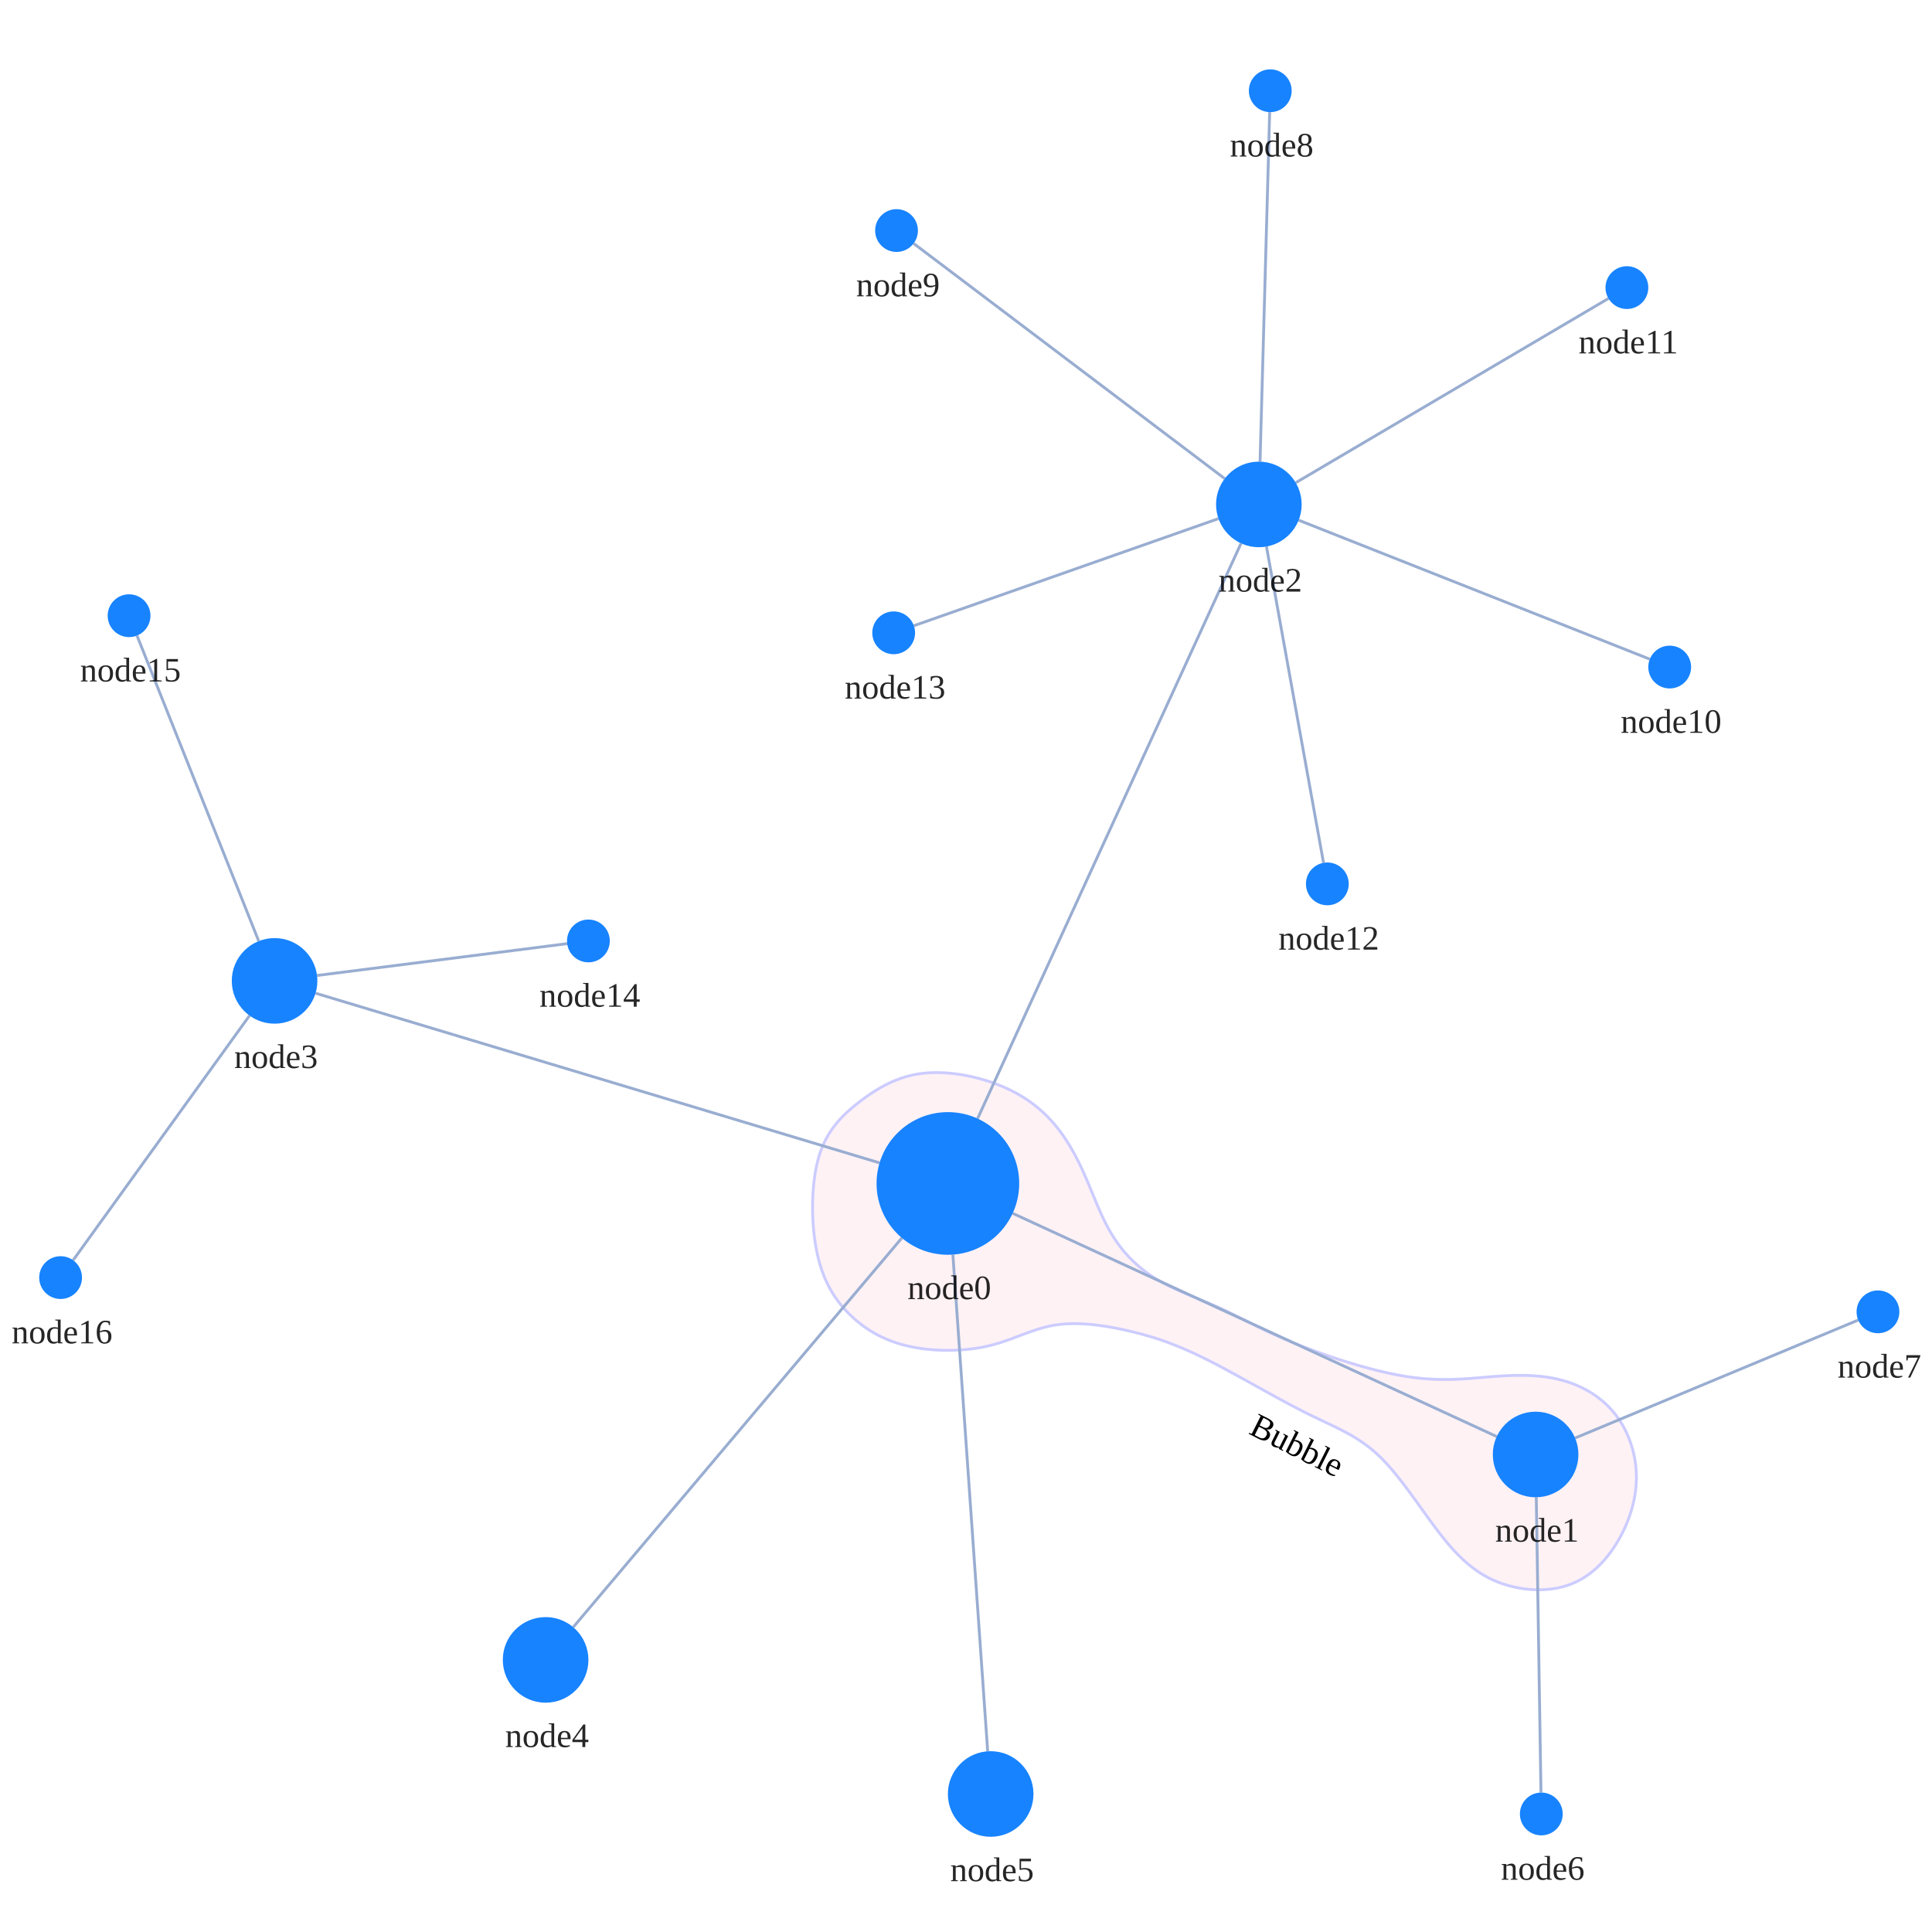
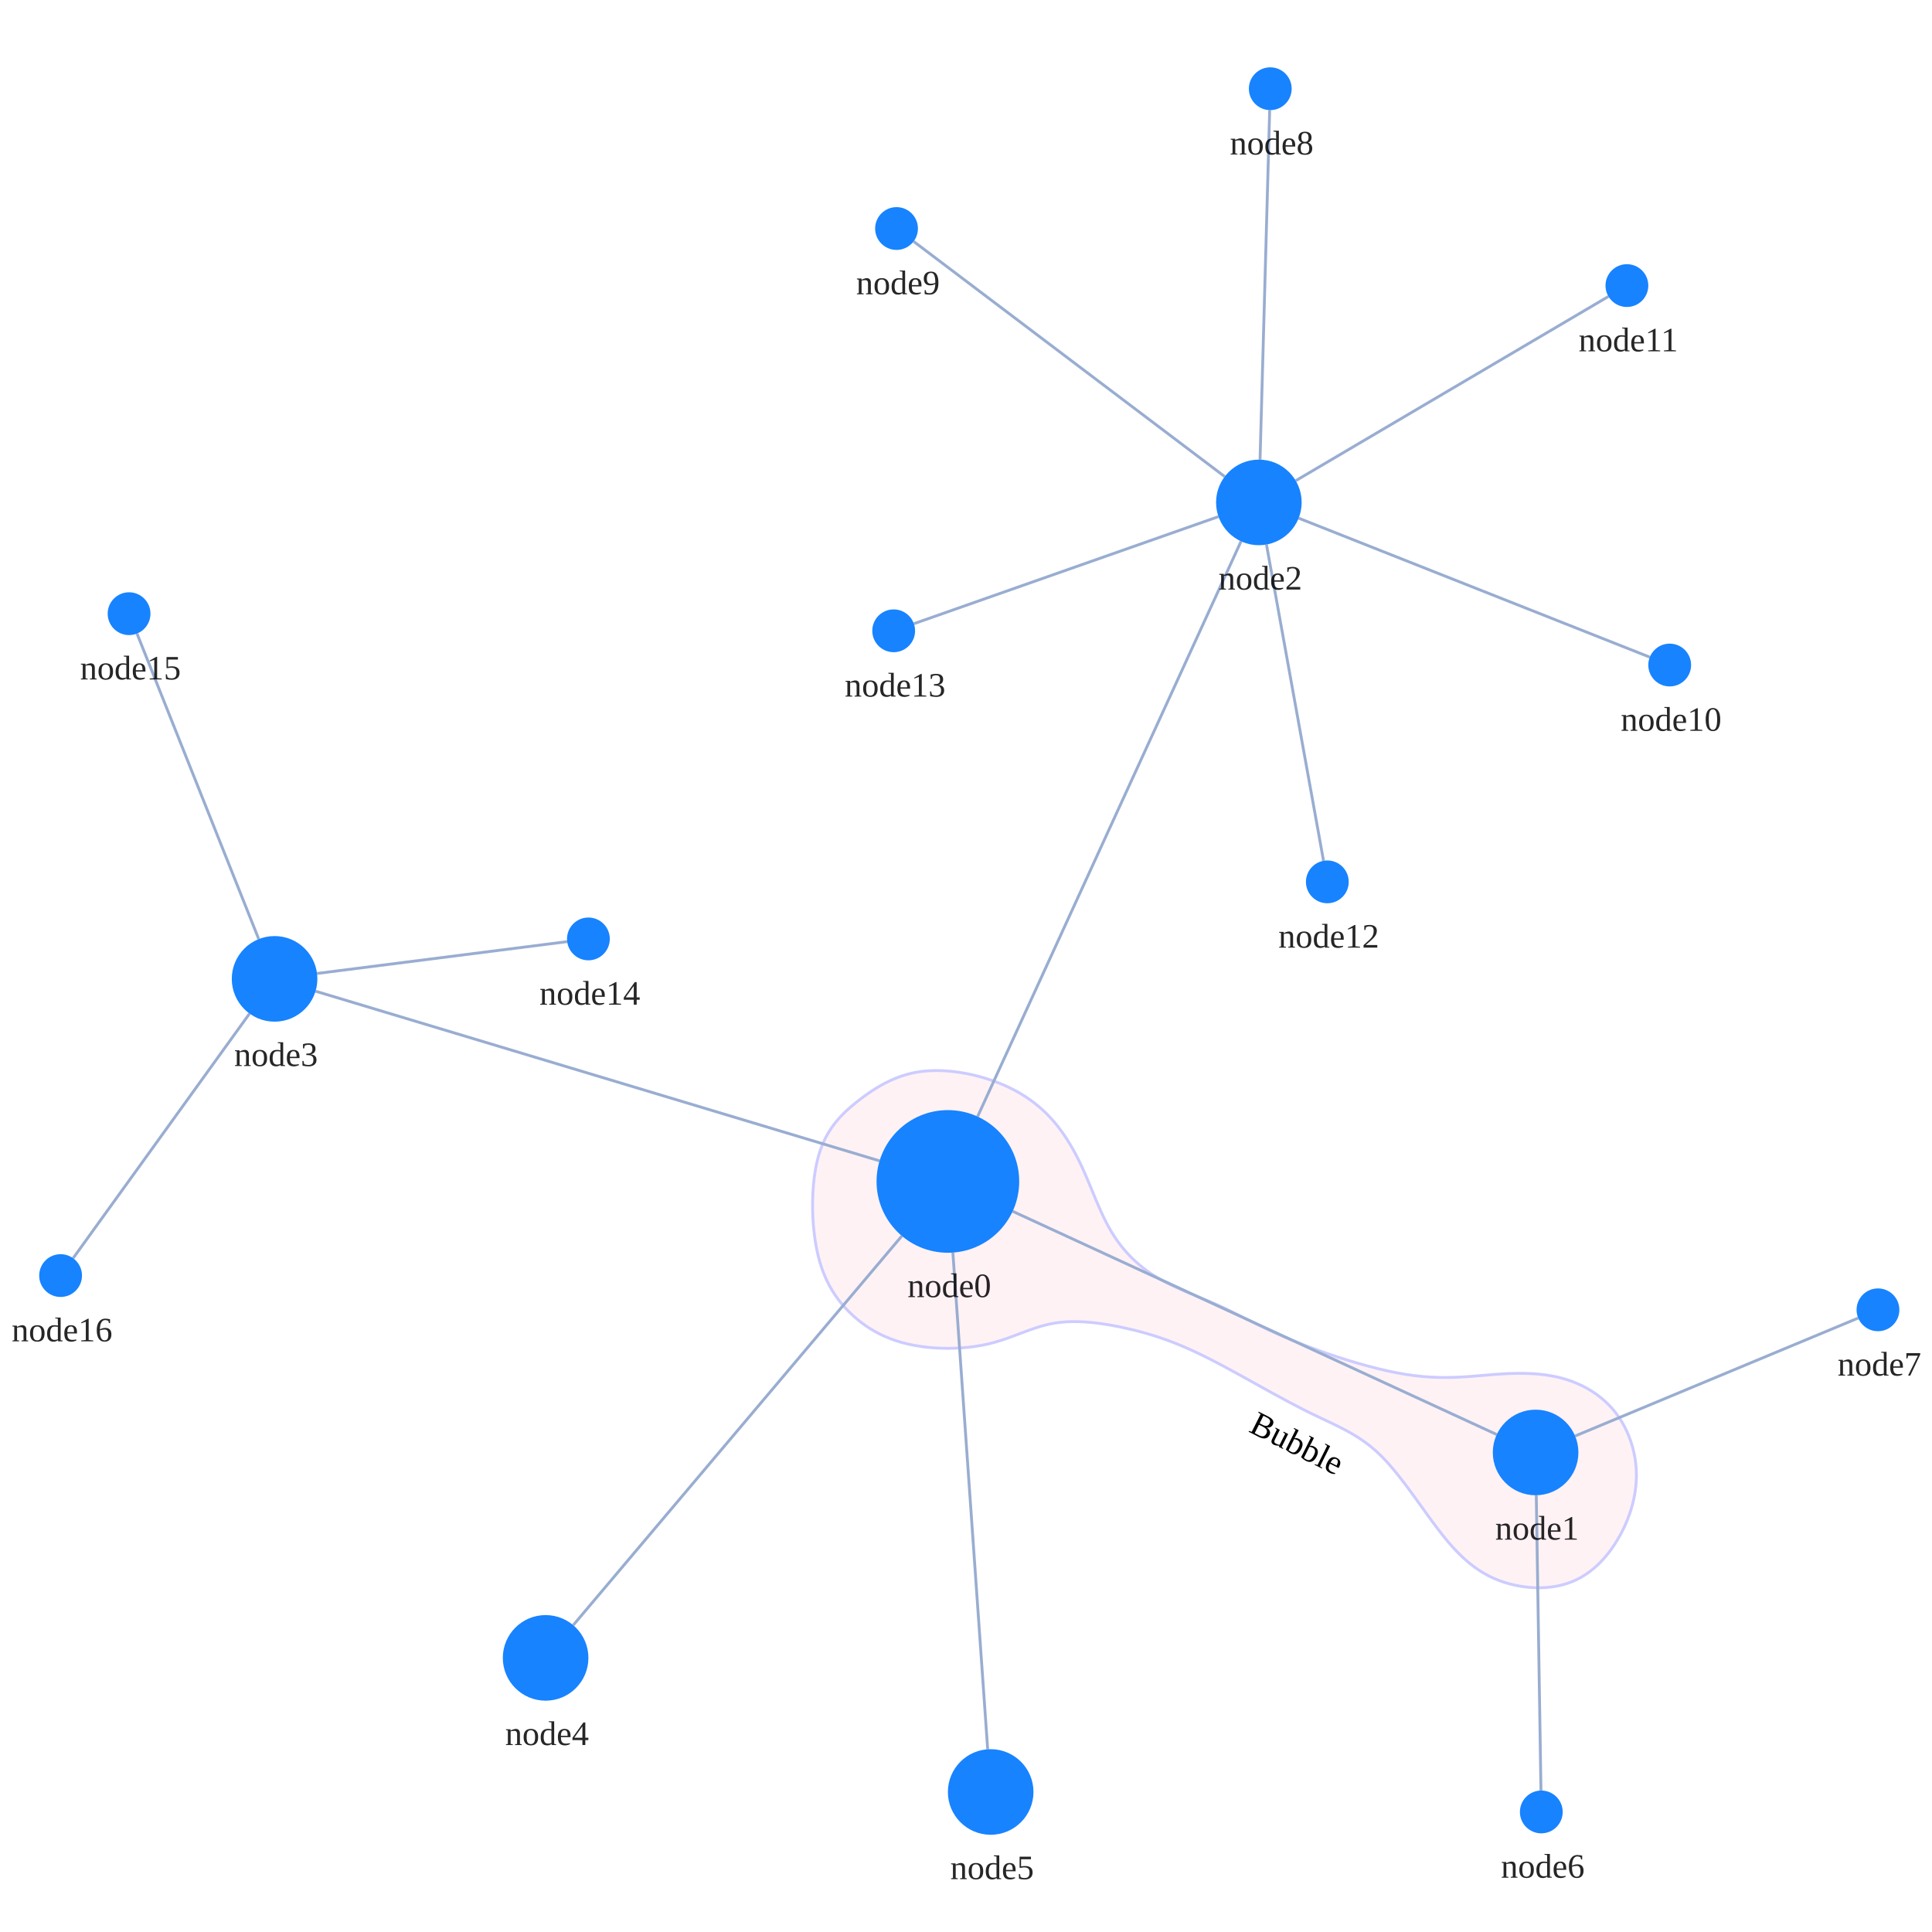
<svg xmlns="http://www.w3.org/2000/svg" width="500" height="500" style="background: transparent; position: absolute; outline: none;" color-interpolation-filters="sRGB" tabindex="1">
  <defs />
-   <g transform="matrix(0.738356,0,0,0.738356,82.87309,65.57084)">
+   <g transform="matrix(0.738356,0,0,0.738356,82.87309,65.04874)">
    <g fill="none" transform="matrix(1,0,0,1,0,0)">
      <g fill="none" transform="matrix(1,0,0,1,0,0)" />
      <g fill="none" transform="matrix(1,0,0,1,0,0)">
        <g transform="matrix(1,0,0,1,172.5741,287.1439)">
          <path fill="rgba(255,192,203,1)" d="M 10.207,81.736 C 11.017 82.711,11.87 83.633,12.759 84.523 C 13.648 85.413,14.573 86.265,15.54 87.075 C 16.507 87.886,17.511 88.66,18.562 89.387 C 19.612 90.114,20.703 90.802,21.843 91.439 C 22.983 92.077,24.166 92.672,25.401 93.214 C 26.637 93.756,27.919 94.252,29.256 94.693 C 30.594 95.133,31.984 95.523,33.426 95.856 C 34.868 96.189,36.377 96.467,37.907 96.689 C 39.438 96.912,41.025 97.078,42.611 97.189 C 44.198 97.301,45.821 97.356,47.426 97.356 C 49.031 97.356,50.654 97.301,52.241 97.189 C 53.827 97.078,55.414 96.912,56.944 96.689 C 58.475 96.467,59.982 96.186,61.426 95.856 C 62.87 95.526,64.254 95.127,65.608 94.711 C 66.962 94.295,68.26 93.824,69.549 93.362 C 70.838 92.9,72.087 92.404,73.343 91.939 C 74.598 91.474,75.828 90.997,77.08 90.572 C 78.332 90.147,79.575 89.732,80.855 89.39 C 82.135 89.048,83.425 88.743,84.759 88.523 C 86.094 88.303,87.466 88.155,88.861 88.069 C 90.256 87.983,91.688 87.97,93.13 88.004 C 94.571 88.038,96.04 88.137,97.509 88.273 C 98.978 88.409,100.466 88.6,101.944 88.819 C 103.423 89.038,104.91 89.304,106.38 89.588 C 107.849 89.872,109.314 90.189,110.759 90.523 C 112.205 90.856,113.624 91.205,115.052 91.588 C 116.48 91.97,117.89 92.372,119.327 92.819 C 120.764 93.267,122.199 93.742,123.676 94.273 C 125.153 94.804,126.643 95.372,128.191 96.004 C 129.74 96.637,131.316 97.316,132.966 98.069 C 134.616 98.822,136.316 99.636,138.093 100.523 C 139.869 101.409,141.73 102.383,143.623 103.387 C 145.516 104.391,146.488 104.918,149.451 106.547 C 152.414 108.177,158.438 111.535,161.401 113.165 C 164.364 114.794,165.335 115.321,167.228 116.325 C 169.121 117.329,170.984 118.298,172.759 119.189 C 174.535 120.08,176.237 120.881,177.883 121.671 C 179.529 122.461,181.101 123.177,182.636 123.93 C 184.171 124.683,185.644 125.399,187.093 126.189 C 188.541 126.98,189.94 127.77,191.327 128.671 C 192.714 129.572,194.064 130.51,195.414 131.597 C 196.763 132.683,198.091 133.858,199.426 135.189 C 200.761 136.521,202.094 138.02,203.423 139.588 C 204.752 141.155,206.081 142.872,207.401 144.597 C 208.721 146.322,210.038 148.149,211.343 149.939 C 212.647 151.73,213.945 153.575,215.228 155.338 C 216.511 157.1,217.785 158.872,219.04 160.514 C 220.295 162.155,221.537 163.751,222.759 165.189 C 223.982 166.628,225.183 167.945,226.377 169.146 C 227.57 170.348,228.745 171.42,229.92 172.399 C 231.095 173.379,232.257 174.241,233.426 175.023 C 234.595 175.805,235.757 176.482,236.932 177.091 C 238.107 177.7,239.282 178.216,240.475 178.677 C 241.669 179.138,242.871 179.521,244.093 179.856 C 245.314 180.191,246.559 180.468,247.806 180.686 C 249.052 180.904,250.318 181.067,251.574 181.165 C 252.83 181.262,254.096 181.302,255.343 181.273 C 256.59 181.244,257.836 181.153,259.056 180.992 C 260.275 180.83,261.485 180.604,262.657 180.304 C 263.83 180.003,264.983 179.633,266.093 179.189 C 267.202 178.746,268.278 178.224,269.315 177.64 C 270.352 177.056,271.352 176.397,272.315 175.683 C 273.278 174.969,274.204 174.187,275.093 173.356 C 275.981 172.525,276.833 171.632,277.648 170.696 C 278.463 169.759,279.241 168.768,279.981 167.739 C 280.722 166.71,281.427 165.632,282.093 164.523 C 282.758 163.414,283.391 162.261,283.975 161.084 C 284.56 159.908,285.107 158.694,285.599 157.461 C 286.091 156.229,286.539 154.965,286.926 153.689 C 287.313 152.414,287.65 151.113,287.92 149.807 C 288.189 148.5,288.403 147.175,288.543 145.85 C 288.683 144.525,288.76 143.187,288.759 141.856 C 288.759 140.525,288.684 139.186,288.54 137.865 C 288.396 136.544,288.178 135.223,287.895 133.93 C 287.612 132.637,287.258 131.353,286.843 130.106 C 286.427 128.859,285.943 127.631,285.401 126.449 C 284.859 125.267,284.252 124.112,283.59 123.014 C 282.927 121.915,282.202 120.855,281.426 119.856 C 280.65 118.858,279.813 117.912,278.932 117.023 C 278.051 116.134,277.115 115.301,276.142 114.523 C 275.169 113.745,274.146 113.023,273.093 112.356 C 272.039 111.689,270.942 111.078,269.821 110.523 C 268.7 109.967,267.541 109.467,266.364 109.023 C 265.187 108.578,263.98 108.19,262.759 107.856 C 261.538 107.522,260.296 107.247,259.037 107.017 C 257.778 106.786,256.5 106.611,255.204 106.473 C 253.907 106.336,252.593 106.247,251.259 106.189 C 249.926 106.132,248.574 106.117,247.204 106.128 C 245.833 106.138,244.444 106.185,243.037 106.251 C 241.63 106.317,240.206 106.416,238.759 106.523 C 237.313 106.63,235.856 106.77,234.358 106.893 C 232.86 107.017,231.344 107.159,229.772 107.264 C 228.2 107.368,226.597 107.473,224.926 107.523 C 223.255 107.572,221.541 107.603,219.747 107.56 C 217.953 107.517,216.103 107.436,214.16 107.264 C 212.218 107.091,210.2 106.856,208.093 106.523 C 205.986 106.189,203.765 105.757,201.519 105.264 C 199.272 104.77,196.932 104.183,194.611 103.56 C 192.29 102.936,189.914 102.239,187.593 101.523 C 185.272 100.807,182.932 100.035,180.685 99.264 C 178.438 98.492,176.21 97.683,174.111 96.893 C 172.012 96.103,169.979 95.297,168.093 94.523 C 166.206 93.748,164.453 92.986,162.79 92.245 C 161.128 91.504,159.595 90.782,158.117 90.078 C 156.64 89.375,155.267 88.689,153.926 88.023 C 152.584 87.356,151.323 86.708,150.068 86.078 C 148.813 85.449,147.613 84.838,146.395 84.245 C 145.177 83.652,143.984 83.08,142.759 82.523 C 141.534 81.966,140.293 81.433,139.046 80.902 C 137.799 80.372,136.534 79.859,135.278 79.338 C 134.022 78.816,132.756 78.304,131.509 77.773 C 130.262 77.242,129.015 76.711,127.796 76.152 C 126.577 75.594,125.367 75.026,124.194 74.421 C 123.022 73.816,121.869 73.191,120.759 72.523 C 119.65 71.855,118.574 71.152,117.537 70.412 C 116.5 69.671,115.5 68.893,114.537 68.078 C 113.574 67.264,112.648 66.412,111.759 65.523 C 110.87 64.634,110.019 63.708,109.204 62.745 C 108.389 61.782,107.611 60.782,106.87 59.745 C 106.13 58.708,105.427 57.632,104.759 56.523 C 104.091 55.413,103.466 54.26,102.861 53.088 C 102.256 51.915,101.688 50.705,101.13 49.486 C 100.571 48.267,100.301 47.648,99.509 45.773 C 98.718 43.898,97.171 40.111,96.38 38.236 C 95.588 36.361,95.317 35.743,94.759 34.523 C 94.202 33.303,93.631 32.096,93.034 30.915 C 92.437 29.734,91.822 28.571,91.179 27.436 C 90.536 26.302,89.871 25.188,89.176 24.106 C 88.48 23.024,87.76 21.966,87.006 20.943 C 86.252 19.919,85.47 18.923,84.651 17.964 C 83.832 17.005,82.982 16.078,82.093 15.189 C 81.203 14.301,80.278 13.449,79.315 12.634 C 78.352 11.819,77.352 11.041,76.315 10.301 C 75.278 9.56,74.204 8.856,73.093 8.189 C 71.981 7.523,70.833 6.893,69.648 6.301 C 68.463 5.708,67.241 5.152,65.981 4.634 C 64.722 4.115,63.424 3.633,62.093 3.189 C 60.761 2.746,59.385 2.336,57.994 1.973 C 56.603 1.611,55.175 1.286,53.747 1.017 C 52.319 0.747,50.866 0.521,49.426 0.356 C 47.986 0.191,46.533 0.076,45.105 0.029 C 43.677 -0.018,42.249 -0.01,40.858 0.072 C 39.467 0.154,38.091 0.301,36.759 0.523 C 35.427 0.744,34.131 1.044,32.867 1.402 C 31.604 1.76,30.378 2.193,29.179 2.671 C 27.98 3.149,26.816 3.693,25.676 4.273 C 24.536 4.853,23.427 5.489,22.34 6.152 C 21.252 6.816,20.192 7.526,19.151 8.254 C 18.11 8.983,17.092 9.744,16.093 10.523 C 15.094 11.302,14.108 12.092,13.157 12.927 C 12.207 13.762,11.275 14.616,10.389 15.535 C 9.503 16.454,8.645 17.407,7.843 18.439 C 7.04 19.472,6.275 20.555,5.574 21.733 C 4.873 22.911,4.219 24.153,3.639 25.507 C 3.059 26.861,2.536 28.304,2.093 29.856 C 1.649 31.409,1.279 33.09,0.978 34.822 C 0.678 36.555,0.452 38.398,0.29 40.251 C 0.129 42.104,0.038 44.034,0.009 45.939 C -0.02 47.845,0.02 49.793,0.117 51.683 C 0.215 53.573,0.378 55.472,0.596 57.279 C 0.814 59.086,1.094 60.86,1.426 62.523 C 1.758 64.185,2.149 65.76,2.59 67.254 C 3.03 68.748,3.526 70.149,4.068 71.486 C 4.61 72.822,5.205 74.075,5.843 75.273 C 6.48 76.47,7.168 77.594,7.895 78.671 C 8.622 79.748,9.396 80.76,10.207 81.736 C 11.017 82.711,11.87 83.633,12.759 84.523" stroke="rgba(0,0,255,1)" opacity="0.2" />
        </g>
        <g fill="none" transform="matrix(0.893805,0.448456,-0.448456,0.893805,347.109,407.2243)">
          <g transform="matrix(1,0,0,1,-20.22,0)">
            <path fill="none" d="M 0,0 l 41.44,0 l 0,23 l-41.44 0 z" opacity="0.75" stroke-width="0" width="41.44" height="23" />
          </g>
          <g transform="matrix(1,0,0,1,0,0)">
            <text fill="rgba(0,0,0,1)" dominant-baseline="central" paint-order="stroke" dx="0.5" dy="11.5px" font-size="12" text-anchor="middle">
              Bubble
            </text>
          </g>
        </g>
      </g>
      <g fill="none" transform="matrix(1,0,0,1,0,0)">
        <g fill="none" marker-start="false" marker-end="false" transform="matrix(1,0,0,1,0,0)">
          <g fill="none" marker-start="false" marker-end="false" stroke="transparent" stroke-width="3" />
          <g transform="matrix(1,0,0,1,242.7022,336.4695)">
            <path fill="none" d="M 0,0 L 169.676,78.249" stroke-width="1" stroke="rgba(153,173,209,1)" />
            <path fill="none" d="M 0,0 L 169.676,78.249" stroke-width="3" stroke="transparent" />
          </g>
        </g>
        <g fill="none" marker-start="false" marker-end="false" transform="matrix(1,0,0,1,0,0)">
          <g fill="none" marker-start="false" marker-end="false" stroke="transparent" stroke-width="3" />
          <g transform="matrix(1,0,0,1,230.4098,101.6378)">
            <path fill="none" d="M 0,201.633 L 92.344,0" stroke-width="1" stroke="rgba(153,173,209,1)" />
            <path fill="none" d="M 0,201.633 L 92.344,0" stroke-width="3" stroke="transparent" />
          </g>
        </g>
        <g fill="none" marker-start="false" marker-end="false" transform="matrix(1,0,0,1,0,0)">
          <g fill="none" marker-start="false" marker-end="false" stroke="transparent" stroke-width="3" />
          <g transform="matrix(1,0,0,1,-1.63596,259.3214)">
            <path fill="none" d="M 197.696,59.476 L 0,0" stroke-width="1" stroke="rgba(153,173,209,1)" />
            <path fill="none" d="M 197.696,59.476 L 0,0" stroke-width="3" stroke="transparent" />
          </g>
        </g>
        <g fill="none" marker-start="false" marker-end="false" transform="matrix(1,0,0,1,0,0)">
          <g fill="none" marker-start="false" marker-end="false" stroke="transparent" stroke-width="3" />
          <g transform="matrix(1,0,0,1,88.67682,345.102)">
            <path fill="none" d="M 115.195,0 L 0,136.437" stroke-width="1" stroke="rgba(153,173,209,1)" />
            <path fill="none" d="M 115.195,0 L 0,136.437" stroke-width="3" stroke="transparent" />
          </g>
        </g>
        <g fill="none" marker-start="false" marker-end="false" transform="matrix(1,0,0,1,0,0)">
          <g fill="none" marker-start="false" marker-end="false" stroke="transparent" stroke-width="3" />
          <g transform="matrix(1,0,0,1,221.748,350.9388)">
            <path fill="none" d="M 0,0 L 12.203,174.098" stroke-width="1" stroke="rgba(153,173,209,1)" />
            <path fill="none" d="M 0,0 L 12.203,174.098" stroke-width="3" stroke="transparent" />
          </g>
        </g>
        <g fill="none" marker-start="false" marker-end="false" transform="matrix(1,0,0,1,0,0)">
          <g fill="none" marker-start="false" marker-end="false" stroke="transparent" stroke-width="3" />
          <g transform="matrix(1,0,0,1,426.2381,435.9981)">
            <path fill="none" d="M 0,0 L 1.643,103.503" stroke-width="1" stroke="rgba(153,173,209,1)" />
            <path fill="none" d="M 0,0 L 1.643,103.503" stroke-width="3" stroke="transparent" />
          </g>
        </g>
        <g fill="none" marker-start="false" marker-end="false" transform="matrix(1,0,0,1,0,0)">
          <g fill="none" marker-start="false" marker-end="false" stroke="transparent" stroke-width="3" />
          <g transform="matrix(1,0,0,1,439.8462,373.8846)">
            <path fill="none" d="M 0,41.346 L 99.231,0" stroke-width="1" stroke="rgba(153,173,209,1)" />
            <path fill="none" d="M 0,41.346 L 99.231,0" stroke-width="3" stroke="transparent" />
          </g>
        </g>
        <g fill="none" marker-start="false" marker-end="false" transform="matrix(1,0,0,1,0,0)">
          <g fill="none" marker-start="false" marker-end="false" stroke="transparent" stroke-width="3" />
          <g transform="matrix(1,0,0,1,329.4136,-49.50285)">
            <path fill="none" d="M 0,122.509 L 3.38,0" stroke-width="1" stroke="rgba(153,173,209,1)" />
            <path fill="none" d="M 0,122.509 L 3.38,0" stroke-width="3" stroke="transparent" />
          </g>
        </g>
        <g fill="none" marker-start="false" marker-end="false" transform="matrix(1,0,0,1,0,0)">
          <g fill="none" marker-start="false" marker-end="false" stroke="transparent" stroke-width="3" />
          <g transform="matrix(1,0,0,1,207.983,-3.477419)">
            <path fill="none" d="M 109.051,82.432 L 0,0" stroke-width="1" stroke="rgba(153,173,209,1)" />
            <path fill="none" d="M 109.051,82.432 L 0,0" stroke-width="3" stroke="transparent" />
          </g>
        </g>
        <g fill="none" marker-start="false" marker-end="false" transform="matrix(1,0,0,1,0,0)">
          <g fill="none" marker-start="false" marker-end="false" stroke="transparent" stroke-width="3" />
          <g transform="matrix(1,0,0,1,342.9471,93.52073)">
            <path fill="none" d="M 0,0 L 123.079,48.719" stroke-width="1" stroke="rgba(153,173,209,1)" />
            <path fill="none" d="M 0,0 L 123.079,48.719" stroke-width="3" stroke="transparent" />
          </g>
        </g>
        <g fill="none" marker-start="false" marker-end="false" transform="matrix(1,0,0,1,0,0)">
          <g fill="none" marker-start="false" marker-end="false" stroke="transparent" stroke-width="3" />
          <g transform="matrix(1,0,0,1,341.9239,15.80703)">
            <path fill="none" d="M 0,64.579 L 109.614,0" stroke-width="1" stroke="rgba(153,173,209,1)" />
            <path fill="none" d="M 0,64.579 L 109.614,0" stroke-width="3" stroke="transparent" />
          </g>
        </g>
        <g fill="none" marker-start="false" marker-end="false" transform="matrix(1,0,0,1,0,0)">
          <g fill="none" marker-start="false" marker-end="false" stroke="transparent" stroke-width="3" />
          <g transform="matrix(1,0,0,1,331.6638,102.7616)">
            <path fill="none" d="M 0,0 L 20.004,110.858" stroke-width="1" stroke="rgba(153,173,209,1)" />
            <path fill="none" d="M 0,0 L 20.004,110.858" stroke-width="3" stroke="transparent" />
          </g>
        </g>
        <g fill="none" marker-start="false" marker-end="false" transform="matrix(1,0,0,1,0,0)">
          <g fill="none" marker-start="false" marker-end="false" stroke="transparent" stroke-width="3" />
          <g transform="matrix(1,0,0,1,208.0755,92.97495)">
            <path fill="none" d="M 106.774,0 L 0,37.538" stroke-width="1" stroke="rgba(153,173,209,1)" />
            <path fill="none" d="M 106.774,0 L 0,37.538" stroke-width="3" stroke="transparent" />
          </g>
        </g>
        <g fill="none" marker-start="false" marker-end="false" transform="matrix(1,0,0,1,0,0)">
          <g fill="none" marker-start="false" marker-end="false" stroke="transparent" stroke-width="3" />
          <g transform="matrix(1,0,0,1,-1.120031,241.9469)">
            <path fill="none" d="M 0,11.159 L 87.68,0" stroke-width="1" stroke="rgba(153,173,209,1)" />
            <path fill="none" d="M 0,11.159 L 87.68,0" stroke-width="3" stroke="transparent" />
          </g>
        </g>
        <g fill="none" marker-start="false" marker-end="false" transform="matrix(1,0,0,1,0,0)">
          <g fill="none" marker-start="false" marker-end="false" stroke="transparent" stroke-width="3" />
          <g transform="matrix(1,0,0,1,-64.22396,133.9673)">
            <path fill="none" d="M 42.672,107.098 L 0,0" stroke-width="1" stroke="rgba(153,173,209,1)" />
            <path fill="none" d="M 42.672,107.098 L 0,0" stroke-width="3" stroke="transparent" />
          </g>
        </g>
        <g fill="none" marker-start="false" marker-end="false" transform="matrix(1,0,0,1,0,0)">
          <g fill="none" marker-start="false" marker-end="false" stroke="transparent" stroke-width="3" />
          <g transform="matrix(1,0,0,1,-86.61309,267.1664)">
            <path fill="none" d="M 61.839,0 L 0,85.75" stroke-width="1" stroke="rgba(153,173,209,1)" />
            <path fill="none" d="M 61.839,0 L 0,85.75" stroke-width="3" stroke="transparent" />
          </g>
        </g>
      </g>
      <g fill="none" transform="matrix(1,0,0,1,0,0)">
        <g fill="none" transform="matrix(1,0,0,1,220,326)">
          <g transform="matrix(1,0,0,1,0,0)">
            <circle fill="rgba(23,131,255,1)" transform="translate(-25,-25)" cx="25" cy="25" stroke-width="0" stroke="rgba(0,0,0,1)" r="25" />
          </g>
          <g fill="none" transform="matrix(1,0,0,1,0,25)">
            <g transform="matrix(1,0,0,1,0,0)">
              <text fill="rgba(0,0,0,0.851)" dominant-baseline="central" paint-order="stroke" dx="0.5" dy="11.5px" font-size="12" text-anchor="middle" font-weight="400">
                node0
              </text>
            </g>
          </g>
        </g>
        <g fill="none" transform="matrix(1,0,0,1,426,421)">
          <g transform="matrix(1,0,0,1,0,0)">
            <circle fill="rgba(23,131,255,1)" transform="translate(-15,-15)" cx="15" cy="15" stroke-width="0" stroke="rgba(0,0,0,1)" r="15" />
          </g>
          <g fill="none" transform="matrix(1,0,0,1,0,15)">
            <g transform="matrix(1,0,0,1,0,0)">
              <text fill="rgba(0,0,0,0.851)" dominant-baseline="central" paint-order="stroke" dx="0.5" dy="11.5px" font-size="12" text-anchor="middle" font-weight="400">
                node1
              </text>
            </g>
          </g>
        </g>
        <g fill="none" transform="matrix(1,0,0,1,329,88)">
          <g transform="matrix(1,0,0,1,0,0)">
            <circle fill="rgba(23,131,255,1)" transform="translate(-15,-15)" cx="15" cy="15" stroke-width="0" stroke="rgba(0,0,0,1)" r="15" />
          </g>
          <g fill="none" transform="matrix(1,0,0,1,0,15)">
            <g transform="matrix(1,0,0,1,0,0)">
              <text fill="rgba(0,0,0,0.851)" dominant-baseline="central" paint-order="stroke" dx="0.5" dy="11.5px" font-size="12" text-anchor="middle" font-weight="400">
                node2
              </text>
            </g>
          </g>
        </g>
        <g fill="none" transform="matrix(1,0,0,1,-16,255)">
          <g transform="matrix(1,0,0,1,0,0)">
            <circle fill="rgba(23,131,255,1)" transform="translate(-15,-15)" cx="15" cy="15" stroke-width="0" stroke="rgba(0,0,0,1)" r="15" />
          </g>
          <g fill="none" transform="matrix(1,0,0,1,0,15)">
            <g transform="matrix(1,0,0,1,0,0)">
              <text fill="rgba(0,0,0,0.851)" dominant-baseline="central" paint-order="stroke" dx="0.5" dy="11.5px" font-size="12" text-anchor="middle" font-weight="400">
                node3
              </text>
            </g>
          </g>
        </g>
        <g fill="none" transform="matrix(1,0,0,1,79,493)">
          <g transform="matrix(1,0,0,1,0,0)">
            <circle fill="rgba(23,131,255,1)" transform="translate(-15,-15)" cx="15" cy="15" stroke-width="0" stroke="rgba(0,0,0,1)" r="15" />
          </g>
          <g fill="none" transform="matrix(1,0,0,1,0,15)">
            <g transform="matrix(1,0,0,1,0,0)">
              <text fill="rgba(0,0,0,0.851)" dominant-baseline="central" paint-order="stroke" dx="0.5" dy="11.5px" font-size="12" text-anchor="middle" font-weight="400">
                node4
              </text>
            </g>
          </g>
        </g>
        <g fill="none" transform="matrix(1,0,0,1,235,540)">
          <g transform="matrix(1,0,0,1,0,0)">
            <circle fill="rgba(23,131,255,1)" transform="translate(-15,-15)" cx="15" cy="15" stroke-width="0" stroke="rgba(0,0,0,1)" r="15" />
          </g>
          <g fill="none" transform="matrix(1,0,0,1,0,15)">
            <g transform="matrix(1,0,0,1,0,0)">
              <text fill="rgba(0,0,0,0.851)" dominant-baseline="central" paint-order="stroke" dx="0.5" dy="11.5px" font-size="12" text-anchor="middle" font-weight="400">
                node5
              </text>
            </g>
          </g>
        </g>
        <g fill="none" transform="matrix(1,0,0,1,428,547)">
          <g transform="matrix(1,0,0,1,0,0)">
            <circle fill="rgba(23,131,255,1)" transform="translate(-7.5,-7.5)" cx="7.5" cy="7.5" stroke-width="0" stroke="rgba(0,0,0,1)" r="7.5" />
          </g>
          <g fill="none" transform="matrix(1,0,0,1,0,7.5)">
            <g transform="matrix(1,0,0,1,0,0)">
              <text fill="rgba(0,0,0,0.851)" dominant-baseline="central" paint-order="stroke" dx="0.5" dy="11.5px" font-size="12" text-anchor="middle" font-weight="400">
                node6
              </text>
            </g>
          </g>
        </g>
        <g fill="none" transform="matrix(1,0,0,1,546,371)">
          <g transform="matrix(1,0,0,1,0,0)">
            <circle fill="rgba(23,131,255,1)" transform="translate(-7.5,-7.5)" cx="7.5" cy="7.5" stroke-width="0" stroke="rgba(0,0,0,1)" r="7.5" />
          </g>
          <g fill="none" transform="matrix(1,0,0,1,0,7.5)">
            <g transform="matrix(1,0,0,1,0,0)">
              <text fill="rgba(0,0,0,0.851)" dominant-baseline="central" paint-order="stroke" dx="0.5" dy="11.5px" font-size="12" text-anchor="middle" font-weight="400">
                node7
              </text>
            </g>
          </g>
        </g>
        <g fill="none" transform="matrix(1,0,0,1,333,-57)">
          <g transform="matrix(1,0,0,1,0,0)">
            <circle fill="rgba(23,131,255,1)" transform="translate(-7.5,-7.5)" cx="7.5" cy="7.5" stroke-width="0" stroke="rgba(0,0,0,1)" r="7.5" />
          </g>
          <g fill="none" transform="matrix(1,0,0,1,0,7.5)">
            <g transform="matrix(1,0,0,1,0,0)">
              <text fill="rgba(0,0,0,0.851)" dominant-baseline="central" paint-order="stroke" dx="0.5" dy="11.5px" font-size="12" text-anchor="middle" font-weight="400">
                node8
              </text>
            </g>
          </g>
        </g>
        <g fill="none" transform="matrix(1,0,0,1,202,-8)">
          <g transform="matrix(1,0,0,1,0,0)">
            <circle fill="rgba(23,131,255,1)" transform="translate(-7.5,-7.5)" cx="7.5" cy="7.5" stroke-width="0" stroke="rgba(0,0,0,1)" r="7.5" />
          </g>
          <g fill="none" transform="matrix(1,0,0,1,0,7.5)">
            <g transform="matrix(1,0,0,1,0,0)">
              <text fill="rgba(0,0,0,0.851)" dominant-baseline="central" paint-order="stroke" dx="0.5" dy="11.5px" font-size="12" text-anchor="middle" font-weight="400">
                node9
              </text>
            </g>
          </g>
        </g>
        <g fill="none" transform="matrix(1,0,0,1,473,145)">
          <g transform="matrix(1,0,0,1,0,0)">
            <circle fill="rgba(23,131,255,1)" transform="translate(-7.5,-7.5)" cx="7.5" cy="7.5" stroke-width="0" stroke="rgba(0,0,0,1)" r="7.5" />
          </g>
          <g fill="none" transform="matrix(1,0,0,1,0,7.5)">
            <g transform="matrix(1,0,0,1,0,0)">
              <text fill="rgba(0,0,0,0.851)" dominant-baseline="central" paint-order="stroke" dx="0.5" dy="11.5px" font-size="12" text-anchor="middle" font-weight="400">
                node10
              </text>
            </g>
          </g>
        </g>
        <g fill="none" transform="matrix(1,0,0,1,458,12)">
          <g transform="matrix(1,0,0,1,0,0)">
            <circle fill="rgba(23,131,255,1)" transform="translate(-7.5,-7.5)" cx="7.5" cy="7.5" stroke-width="0" stroke="rgba(0,0,0,1)" r="7.5" />
          </g>
          <g fill="none" transform="matrix(1,0,0,1,0,7.5)">
            <g transform="matrix(1,0,0,1,0,0)">
              <text fill="rgba(0,0,0,0.851)" dominant-baseline="central" paint-order="stroke" dx="0.5" dy="11.5px" font-size="12" text-anchor="middle" font-weight="400">
                node11
              </text>
            </g>
          </g>
        </g>
        <g fill="none" transform="matrix(1,0,0,1,353,221)">
          <g transform="matrix(1,0,0,1,0,0)">
            <circle fill="rgba(23,131,255,1)" transform="translate(-7.5,-7.5)" cx="7.5" cy="7.5" stroke-width="0" stroke="rgba(0,0,0,1)" r="7.5" />
          </g>
          <g fill="none" transform="matrix(1,0,0,1,0,7.5)">
            <g transform="matrix(1,0,0,1,0,0)">
              <text fill="rgba(0,0,0,0.851)" dominant-baseline="central" paint-order="stroke" dx="0.5" dy="11.5px" font-size="12" text-anchor="middle" font-weight="400">
                node12
              </text>
            </g>
          </g>
        </g>
        <g fill="none" transform="matrix(1,0,0,1,201,133)">
          <g transform="matrix(1,0,0,1,0,0)">
            <circle fill="rgba(23,131,255,1)" transform="translate(-7.5,-7.5)" cx="7.5" cy="7.5" stroke-width="0" stroke="rgba(0,0,0,1)" r="7.5" />
          </g>
          <g fill="none" transform="matrix(1,0,0,1,0,7.5)">
            <g transform="matrix(1,0,0,1,0,0)">
              <text fill="rgba(0,0,0,0.851)" dominant-baseline="central" paint-order="stroke" dx="0.5" dy="11.5px" font-size="12" text-anchor="middle" font-weight="400">
                node13
              </text>
            </g>
          </g>
        </g>
        <g fill="none" transform="matrix(1,0,0,1,94,241)">
          <g transform="matrix(1,0,0,1,0,0)">
            <circle fill="rgba(23,131,255,1)" transform="translate(-7.5,-7.5)" cx="7.5" cy="7.5" stroke-width="0" stroke="rgba(0,0,0,1)" r="7.5" />
          </g>
          <g fill="none" transform="matrix(1,0,0,1,0,7.5)">
            <g transform="matrix(1,0,0,1,0,0)">
              <text fill="rgba(0,0,0,0.851)" dominant-baseline="central" paint-order="stroke" dx="0.5" dy="11.5px" font-size="12" text-anchor="middle" font-weight="400">
                node14
              </text>
            </g>
          </g>
        </g>
        <g fill="none" transform="matrix(1,0,0,1,-67,127)">
          <g transform="matrix(1,0,0,1,0,0)">
            <circle fill="rgba(23,131,255,1)" transform="translate(-7.5,-7.5)" cx="7.5" cy="7.5" stroke-width="0" stroke="rgba(0,0,0,1)" r="7.5" />
          </g>
          <g fill="none" transform="matrix(1,0,0,1,0,7.5)">
            <g transform="matrix(1,0,0,1,0,0)">
              <text fill="rgba(0,0,0,0.851)" dominant-baseline="central" paint-order="stroke" dx="0.5" dy="11.5px" font-size="12" text-anchor="middle" font-weight="400">
                node15
              </text>
            </g>
          </g>
        </g>
        <g fill="none" transform="matrix(1,0,0,1,-91,359)">
          <g transform="matrix(1,0,0,1,0,0)">
            <circle fill="rgba(23,131,255,1)" transform="translate(-7.5,-7.5)" cx="7.5" cy="7.5" stroke-width="0" stroke="rgba(0,0,0,1)" r="7.5" />
          </g>
          <g fill="none" transform="matrix(1,0,0,1,0,7.5)">
            <g transform="matrix(1,0,0,1,0,0)">
              <text fill="rgba(0,0,0,0.851)" dominant-baseline="central" paint-order="stroke" dx="0.5" dy="11.5px" font-size="12" text-anchor="middle" font-weight="400">
                node16
              </text>
            </g>
          </g>
        </g>
      </g>
    </g>
  </g>
</svg>
